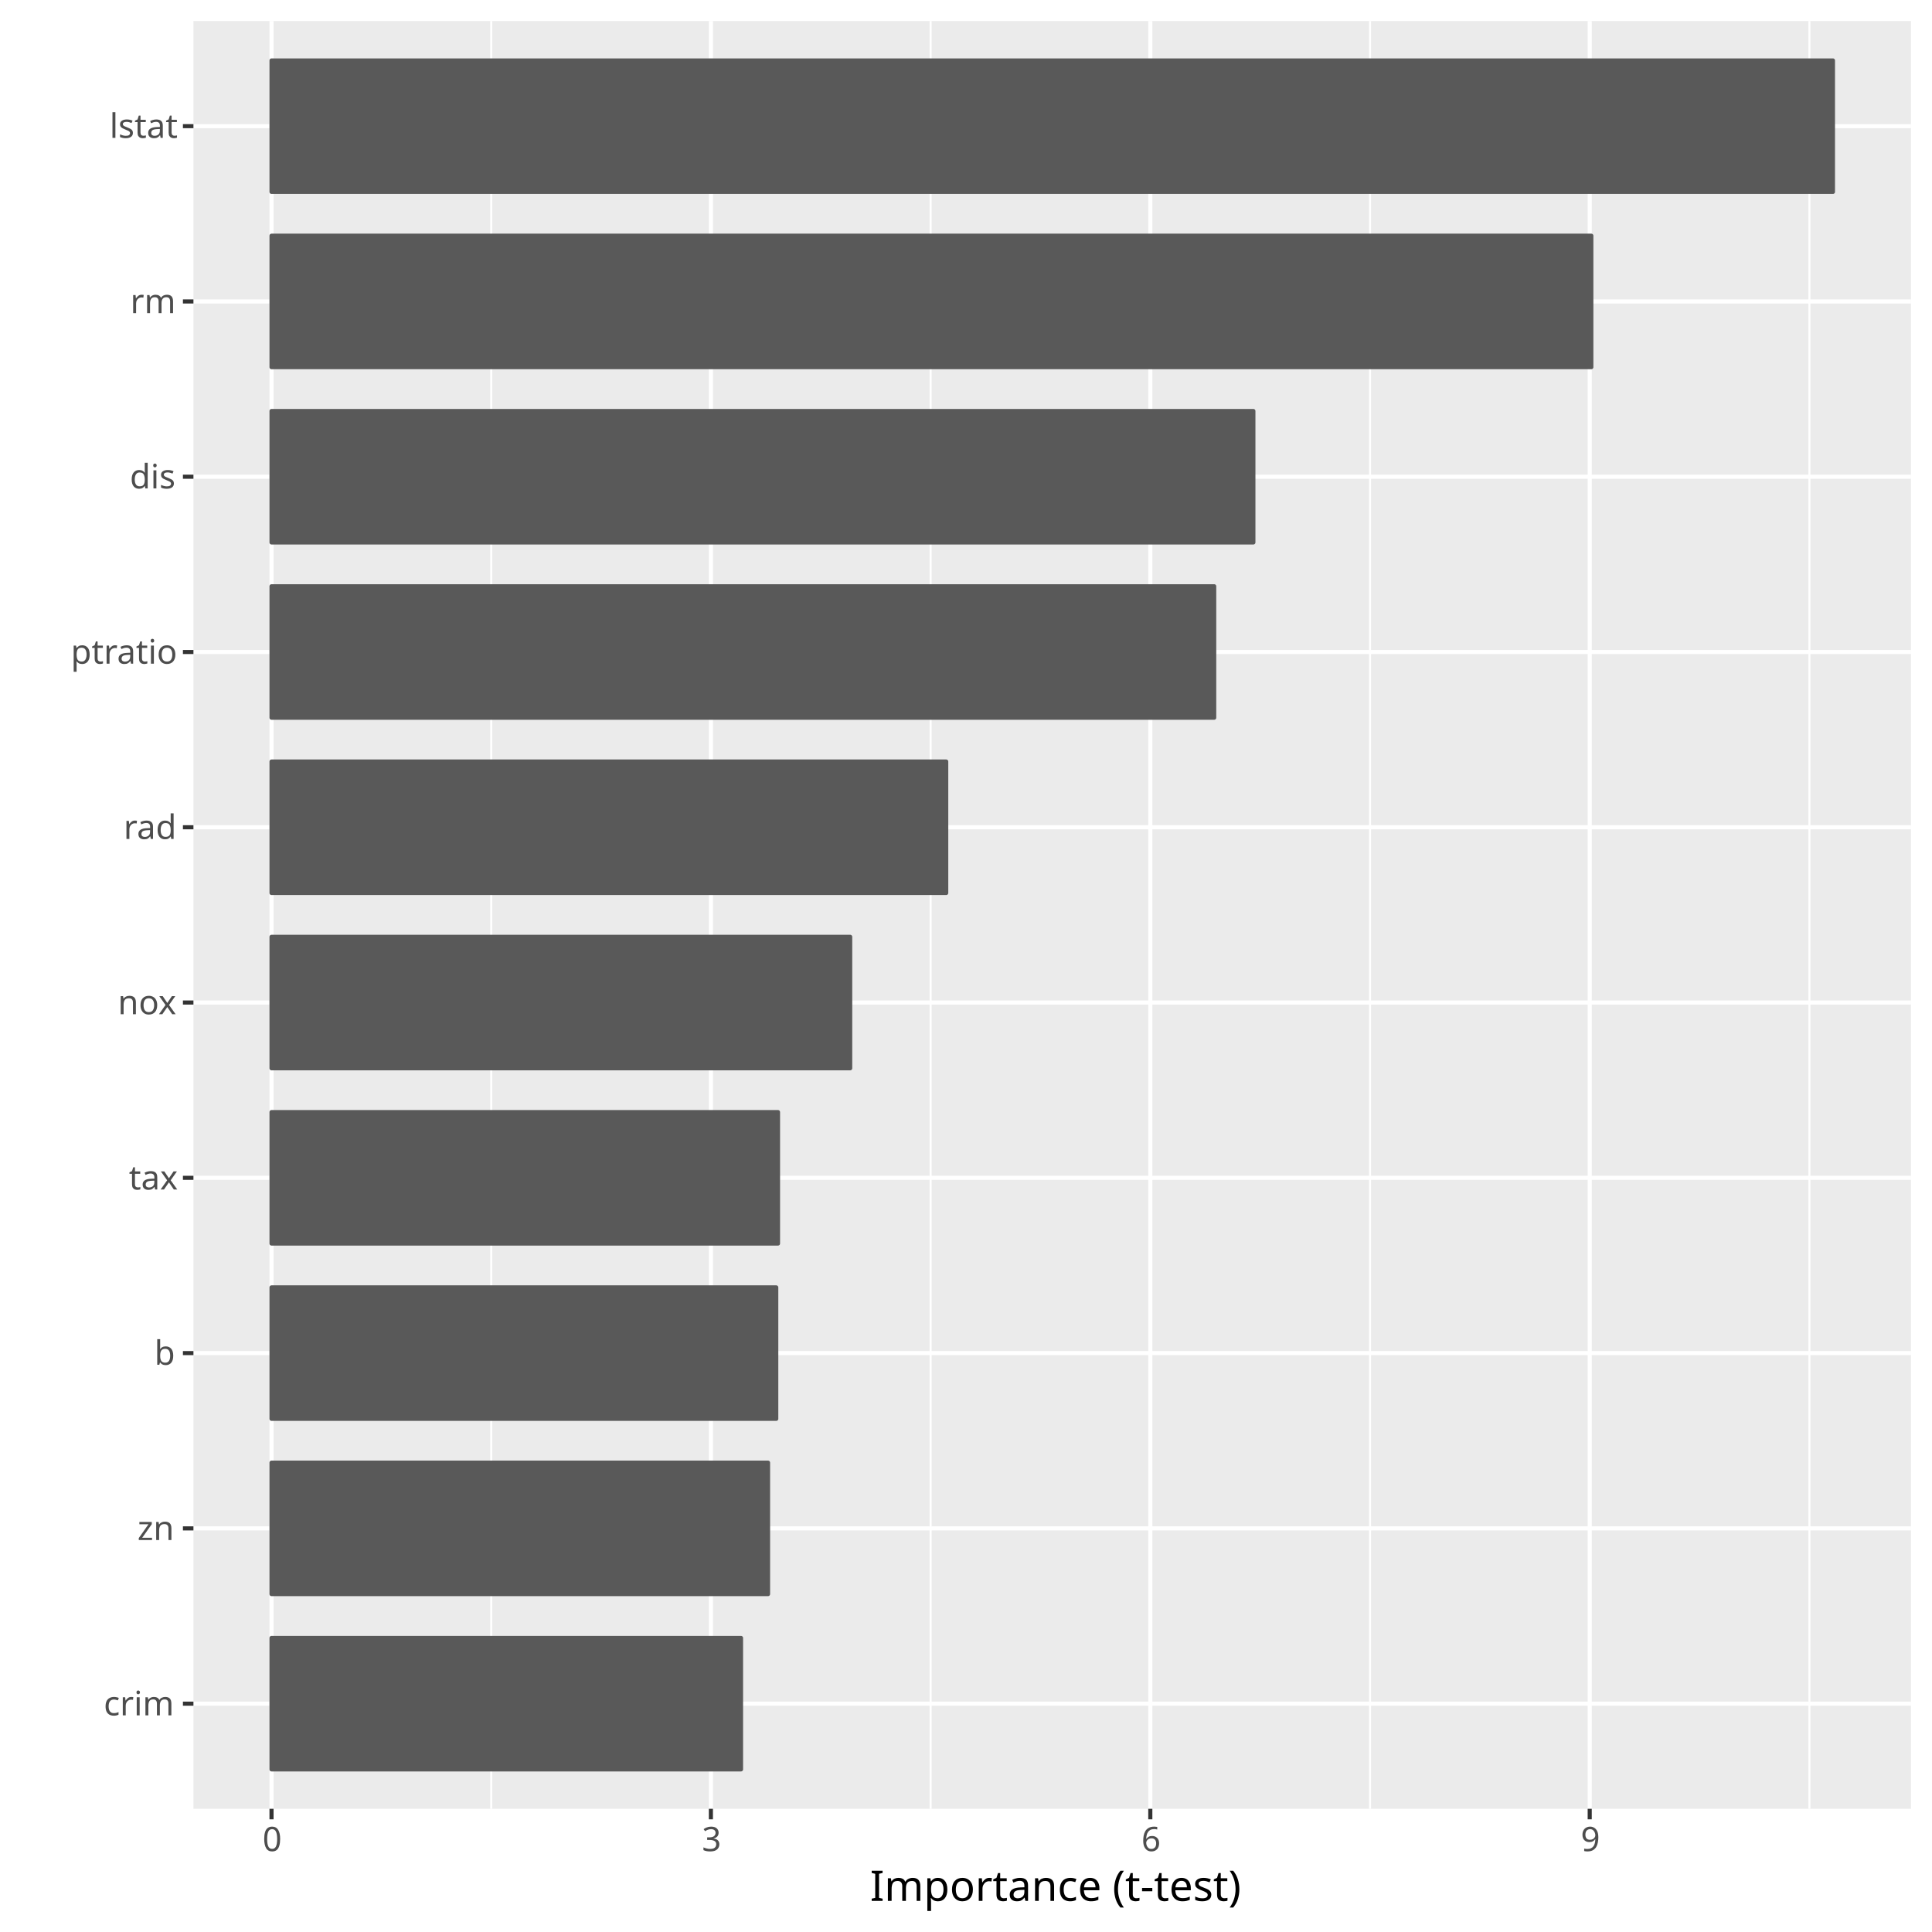
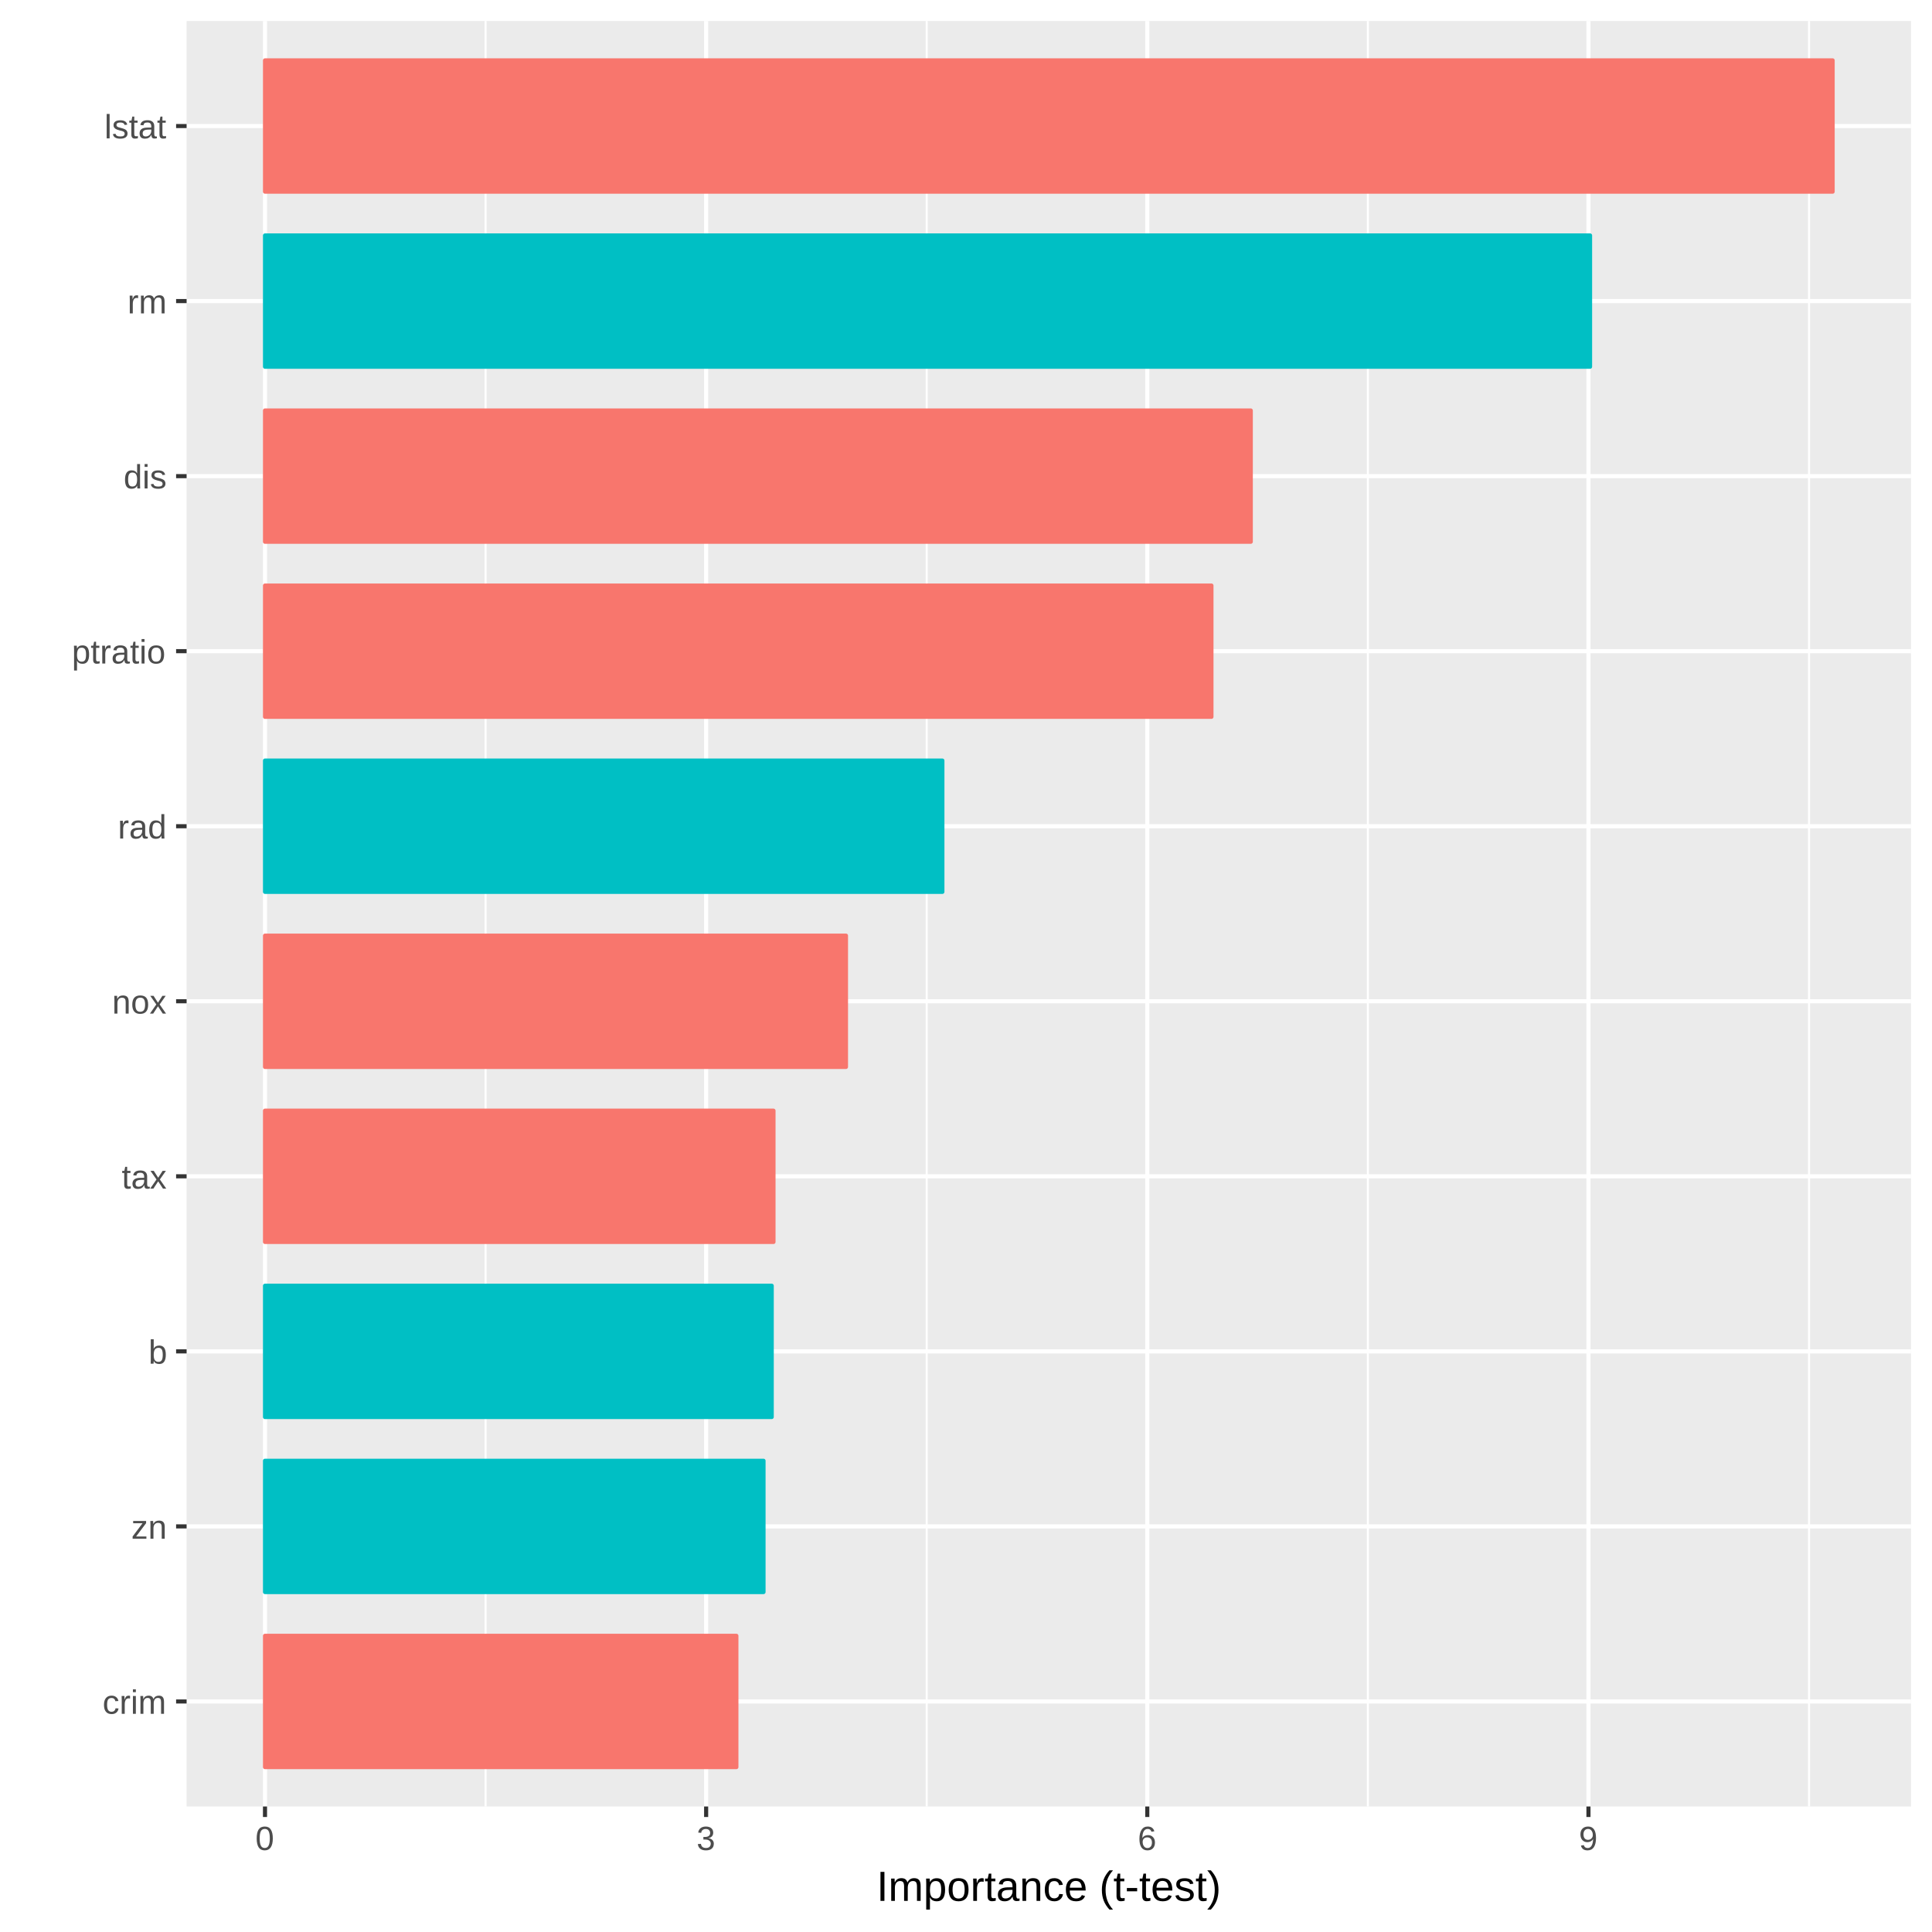
<svg xmlns="http://www.w3.org/2000/svg" viewBox="0 0 504.00 504.00">
  <defs>
    <style type="text/css">
    line, polyline, path, rect, circle {
      fill: none;
      stroke: #000000;
      stroke-linecap: round;
      stroke-linejoin: round;
      stroke-miterlimit: 10.00;
    }
  </style>
  </defs>
  <rect width="100%" height="100%" style="stroke: none; fill: #FFFFFF;" />
  <rect x="0.00" y="0.00" width="504.00" height="504.00" style="stroke-width: 1.07; stroke: #FFFFFF; fill: #FFFFFF;" />
  <defs>
-     <clipPath id="cpNTAuNDU5NHw0OTguNTIxfDQ3MS44NjZ8NS40Nzk0NQ==">
-       <rect x="50.46" y="5.48" width="448.06" height="466.39" />
+     <clipPath id="cpNDguNjc5NHw0OTguNTIxfDQ3MS4yNTd8NS40Nzk0NQ==">
+       <rect x="48.68" y="5.48" width="449.84" height="465.78" />
    </clipPath>
  </defs>
-   <rect x="50.46" y="5.48" width="448.06" height="466.39" style="stroke-width: 1.07; stroke: none; fill: #EBEBEB;" clip-path="url(#cpNTAuNDU5NHw0OTguNTIxfDQ3MS44NjZ8NS40Nzk0NQ==)" />
-   <polyline points="128.14,471.87 128.14,5.48 " style="stroke-width: 0.53; stroke: #FFFFFF; stroke-linecap: butt;" clip-path="url(#cpNTAuNDU5NHw0OTguNTIxfDQ3MS44NjZ8NS40Nzk0NQ==)" />
-   <polyline points="242.77,471.87 242.77,5.48 " style="stroke-width: 0.53; stroke: #FFFFFF; stroke-linecap: butt;" clip-path="url(#cpNTAuNDU5NHw0OTguNTIxfDQ3MS44NjZ8NS40Nzk0NQ==)" />
-   <polyline points="357.40,471.87 357.40,5.48 " style="stroke-width: 0.53; stroke: #FFFFFF; stroke-linecap: butt;" clip-path="url(#cpNTAuNDU5NHw0OTguNTIxfDQ3MS44NjZ8NS40Nzk0NQ==)" />
-   <polyline points="472.02,471.87 472.02,5.48 " style="stroke-width: 0.53; stroke: #FFFFFF; stroke-linecap: butt;" clip-path="url(#cpNTAuNDU5NHw0OTguNTIxfDQ3MS44NjZ8NS40Nzk0NQ==)" />
-   <polyline points="50.46,444.43 498.52,444.43 " style="stroke-width: 1.07; stroke: #FFFFFF; stroke-linecap: butt;" clip-path="url(#cpNTAuNDU5NHw0OTguNTIxfDQ3MS44NjZ8NS40Nzk0NQ==)" />
-   <polyline points="50.46,398.71 498.52,398.71 " style="stroke-width: 1.07; stroke: #FFFFFF; stroke-linecap: butt;" clip-path="url(#cpNTAuNDU5NHw0OTguNTIxfDQ3MS44NjZ8NS40Nzk0NQ==)" />
-   <polyline points="50.46,352.98 498.52,352.98 " style="stroke-width: 1.07; stroke: #FFFFFF; stroke-linecap: butt;" clip-path="url(#cpNTAuNDU5NHw0OTguNTIxfDQ3MS44NjZ8NS40Nzk0NQ==)" />
-   <polyline points="50.46,307.26 498.52,307.26 " style="stroke-width: 1.07; stroke: #FFFFFF; stroke-linecap: butt;" clip-path="url(#cpNTAuNDU5NHw0OTguNTIxfDQ3MS44NjZ8NS40Nzk0NQ==)" />
-   <polyline points="50.46,261.53 498.52,261.53 " style="stroke-width: 1.07; stroke: #FFFFFF; stroke-linecap: butt;" clip-path="url(#cpNTAuNDU5NHw0OTguNTIxfDQ3MS44NjZ8NS40Nzk0NQ==)" />
-   <polyline points="50.46,215.81 498.52,215.81 " style="stroke-width: 1.07; stroke: #FFFFFF; stroke-linecap: butt;" clip-path="url(#cpNTAuNDU5NHw0OTguNTIxfDQ3MS44NjZ8NS40Nzk0NQ==)" />
-   <polyline points="50.46,170.09 498.52,170.09 " style="stroke-width: 1.07; stroke: #FFFFFF; stroke-linecap: butt;" clip-path="url(#cpNTAuNDU5NHw0OTguNTIxfDQ3MS44NjZ8NS40Nzk0NQ==)" />
-   <polyline points="50.46,124.36 498.52,124.36 " style="stroke-width: 1.07; stroke: #FFFFFF; stroke-linecap: butt;" clip-path="url(#cpNTAuNDU5NHw0OTguNTIxfDQ3MS44NjZ8NS40Nzk0NQ==)" />
-   <polyline points="50.46,78.64 498.52,78.64 " style="stroke-width: 1.07; stroke: #FFFFFF; stroke-linecap: butt;" clip-path="url(#cpNTAuNDU5NHw0OTguNTIxfDQ3MS44NjZ8NS40Nzk0NQ==)" />
-   <polyline points="50.46,32.91 498.52,32.91 " style="stroke-width: 1.07; stroke: #FFFFFF; stroke-linecap: butt;" clip-path="url(#cpNTAuNDU5NHw0OTguNTIxfDQ3MS44NjZ8NS40Nzk0NQ==)" />
-   <polyline points="70.83,471.87 70.83,5.48 " style="stroke-width: 1.07; stroke: #FFFFFF; stroke-linecap: butt;" clip-path="url(#cpNTAuNDU5NHw0OTguNTIxfDQ3MS44NjZ8NS40Nzk0NQ==)" />
-   <polyline points="185.45,471.87 185.45,5.48 " style="stroke-width: 1.07; stroke: #FFFFFF; stroke-linecap: butt;" clip-path="url(#cpNTAuNDU5NHw0OTguNTIxfDQ3MS44NjZ8NS40Nzk0NQ==)" />
-   <polyline points="300.08,471.87 300.08,5.48 " style="stroke-width: 1.07; stroke: #FFFFFF; stroke-linecap: butt;" clip-path="url(#cpNTAuNDU5NHw0OTguNTIxfDQ3MS44NjZ8NS40Nzk0NQ==)" />
-   <polyline points="414.71,471.87 414.71,5.48 " style="stroke-width: 1.07; stroke: #FFFFFF; stroke-linecap: butt;" clip-path="url(#cpNTAuNDU5NHw0OTguNTIxfDQ3MS44NjZ8NS40Nzk0NQ==)" />
-   <rect x="70.83" y="427.29" width="122.48" height="34.29" style="stroke-width: 1.07; stroke: #595959; stroke-linecap: butt; fill: #595959;" clip-path="url(#cpNTAuNDU5NHw0OTguNTIxfDQ3MS44NjZ8NS40Nzk0NQ==)" />
-   <rect x="70.83" y="381.56" width="129.53" height="34.29" style="stroke-width: 1.07; stroke: #595959; stroke-linecap: butt; fill: #595959;" clip-path="url(#cpNTAuNDU5NHw0OTguNTIxfDQ3MS44NjZ8NS40Nzk0NQ==)" />
-   <rect x="70.83" y="335.84" width="131.67" height="34.29" style="stroke-width: 1.07; stroke: #595959; stroke-linecap: butt; fill: #595959;" clip-path="url(#cpNTAuNDU5NHw0OTguNTIxfDQ3MS44NjZ8NS40Nzk0NQ==)" />
-   <rect x="70.83" y="290.11" width="132.13" height="34.29" style="stroke-width: 1.07; stroke: #595959; stroke-linecap: butt; fill: #595959;" clip-path="url(#cpNTAuNDU5NHw0OTguNTIxfDQ3MS44NjZ8NS40Nzk0NQ==)" />
-   <rect x="70.83" y="244.39" width="150.96" height="34.29" style="stroke-width: 1.07; stroke: #595959; stroke-linecap: butt; fill: #595959;" clip-path="url(#cpNTAuNDU5NHw0OTguNTIxfDQ3MS44NjZ8NS40Nzk0NQ==)" />
-   <rect x="70.83" y="198.66" width="176.01" height="34.29" style="stroke-width: 1.07; stroke: #595959; stroke-linecap: butt; fill: #595959;" clip-path="url(#cpNTAuNDU5NHw0OTguNTIxfDQ3MS44NjZ8NS40Nzk0NQ==)" />
-   <rect x="70.83" y="152.94" width="245.92" height="34.29" style="stroke-width: 1.07; stroke: #595959; stroke-linecap: butt; fill: #595959;" clip-path="url(#cpNTAuNDU5NHw0OTguNTIxfDQ3MS44NjZ8NS40Nzk0NQ==)" />
-   <rect x="70.83" y="107.22" width="256.14" height="34.29" style="stroke-width: 1.07; stroke: #595959; stroke-linecap: butt; fill: #595959;" clip-path="url(#cpNTAuNDU5NHw0OTguNTIxfDQ3MS44NjZ8NS40Nzk0NQ==)" />
-   <rect x="70.83" y="61.49" width="344.30" height="34.29" style="stroke-width: 1.07; stroke: #595959; stroke-linecap: butt; fill: #595959;" clip-path="url(#cpNTAuNDU5NHw0OTguNTIxfDQ3MS44NjZ8NS40Nzk0NQ==)" />
-   <rect x="70.83" y="15.77" width="407.33" height="34.29" style="stroke-width: 1.07; stroke: #595959; stroke-linecap: butt; fill: #595959;" clip-path="url(#cpNTAuNDU5NHw0OTguNTIxfDQ3MS44NjZ8NS40Nzk0NQ==)" />
+   <rect x="48.68" y="5.48" width="449.84" height="465.78" style="stroke-width: 1.07; stroke: none; fill: #EBEBEB;" clip-path="url(#cpNDguNjc5NHw0OTguNTIxfDQ3MS4yNTd8NS40Nzk0NQ==)" />
+   <polyline points="126.67,471.26 126.67,5.48 " style="stroke-width: 0.53; stroke: #FFFFFF; stroke-linecap: butt;" clip-path="url(#cpNDguNjc5NHw0OTguNTIxfDQ3MS4yNTd8NS40Nzk0NQ==)" />
+   <polyline points="241.75,471.26 241.75,5.48 " style="stroke-width: 0.53; stroke: #FFFFFF; stroke-linecap: butt;" clip-path="url(#cpNDguNjc5NHw0OTguNTIxfDQ3MS4yNTd8NS40Nzk0NQ==)" />
+   <polyline points="356.84,471.26 356.84,5.48 " style="stroke-width: 0.53; stroke: #FFFFFF; stroke-linecap: butt;" clip-path="url(#cpNDguNjc5NHw0OTguNTIxfDQ3MS4yNTd8NS40Nzk0NQ==)" />
+   <polyline points="471.92,471.26 471.92,5.48 " style="stroke-width: 0.53; stroke: #FFFFFF; stroke-linecap: butt;" clip-path="url(#cpNDguNjc5NHw0OTguNTIxfDQ3MS4yNTd8NS40Nzk0NQ==)" />
+   <polyline points="48.68,443.86 498.52,443.86 " style="stroke-width: 1.07; stroke: #FFFFFF; stroke-linecap: butt;" clip-path="url(#cpNDguNjc5NHw0OTguNTIxfDQ3MS4yNTd8NS40Nzk0NQ==)" />
+   <polyline points="48.68,398.19 498.52,398.19 " style="stroke-width: 1.07; stroke: #FFFFFF; stroke-linecap: butt;" clip-path="url(#cpNDguNjc5NHw0OTguNTIxfDQ3MS4yNTd8NS40Nzk0NQ==)" />
+   <polyline points="48.68,352.53 498.52,352.53 " style="stroke-width: 1.07; stroke: #FFFFFF; stroke-linecap: butt;" clip-path="url(#cpNDguNjc5NHw0OTguNTIxfDQ3MS4yNTd8NS40Nzk0NQ==)" />
+   <polyline points="48.68,306.86 498.52,306.86 " style="stroke-width: 1.07; stroke: #FFFFFF; stroke-linecap: butt;" clip-path="url(#cpNDguNjc5NHw0OTguNTIxfDQ3MS4yNTd8NS40Nzk0NQ==)" />
+   <polyline points="48.68,261.20 498.52,261.20 " style="stroke-width: 1.07; stroke: #FFFFFF; stroke-linecap: butt;" clip-path="url(#cpNDguNjc5NHw0OTguNTIxfDQ3MS4yNTd8NS40Nzk0NQ==)" />
+   <polyline points="48.68,215.54 498.52,215.54 " style="stroke-width: 1.07; stroke: #FFFFFF; stroke-linecap: butt;" clip-path="url(#cpNDguNjc5NHw0OTguNTIxfDQ3MS4yNTd8NS40Nzk0NQ==)" />
+   <polyline points="48.68,169.87 498.52,169.87 " style="stroke-width: 1.07; stroke: #FFFFFF; stroke-linecap: butt;" clip-path="url(#cpNDguNjc5NHw0OTguNTIxfDQ3MS4yNTd8NS40Nzk0NQ==)" />
+   <polyline points="48.68,124.21 498.52,124.21 " style="stroke-width: 1.07; stroke: #FFFFFF; stroke-linecap: butt;" clip-path="url(#cpNDguNjc5NHw0OTguNTIxfDQ3MS4yNTd8NS40Nzk0NQ==)" />
+   <polyline points="48.68,78.54 498.52,78.54 " style="stroke-width: 1.07; stroke: #FFFFFF; stroke-linecap: butt;" clip-path="url(#cpNDguNjc5NHw0OTguNTIxfDQ3MS4yNTd8NS40Nzk0NQ==)" />
+   <polyline points="48.68,32.88 498.52,32.88 " style="stroke-width: 1.07; stroke: #FFFFFF; stroke-linecap: butt;" clip-path="url(#cpNDguNjc5NHw0OTguNTIxfDQ3MS4yNTd8NS40Nzk0NQ==)" />
+   <polyline points="69.13,471.26 69.13,5.48 " style="stroke-width: 1.07; stroke: #FFFFFF; stroke-linecap: butt;" clip-path="url(#cpNDguNjc5NHw0OTguNTIxfDQ3MS4yNTd8NS40Nzk0NQ==)" />
+   <polyline points="184.21,471.26 184.21,5.48 " style="stroke-width: 1.07; stroke: #FFFFFF; stroke-linecap: butt;" clip-path="url(#cpNDguNjc5NHw0OTguNTIxfDQ3MS4yNTd8NS40Nzk0NQ==)" />
+   <polyline points="299.29,471.26 299.29,5.48 " style="stroke-width: 1.07; stroke: #FFFFFF; stroke-linecap: butt;" clip-path="url(#cpNDguNjc5NHw0OTguNTIxfDQ3MS4yNTd8NS40Nzk0NQ==)" />
+   <polyline points="414.38,471.26 414.38,5.48 " style="stroke-width: 1.07; stroke: #FFFFFF; stroke-linecap: butt;" clip-path="url(#cpNDguNjc5NHw0OTguNTIxfDQ3MS4yNTd8NS40Nzk0NQ==)" />
+   <rect x="69.13" y="426.73" width="122.97" height="34.25" style="stroke-width: 1.07; stroke: #F8766D; stroke-linecap: butt; fill: #F8766D;" clip-path="url(#cpNDguNjc5NHw0OTguNTIxfDQ3MS4yNTd8NS40Nzk0NQ==)" />
+   <rect x="69.13" y="381.07" width="130.05" height="34.25" style="stroke-width: 1.07; stroke: #00BFC4; stroke-linecap: butt; fill: #00BFC4;" clip-path="url(#cpNDguNjc5NHw0OTguNTIxfDQ3MS4yNTd8NS40Nzk0NQ==)" />
+   <rect x="69.13" y="335.41" width="132.19" height="34.25" style="stroke-width: 1.07; stroke: #00BFC4; stroke-linecap: butt; fill: #00BFC4;" clip-path="url(#cpNDguNjc5NHw0OTguNTIxfDQ3MS4yNTd8NS40Nzk0NQ==)" />
+   <rect x="69.13" y="289.74" width="132.65" height="34.25" style="stroke-width: 1.07; stroke: #F8766D; stroke-linecap: butt; fill: #F8766D;" clip-path="url(#cpNDguNjc5NHw0OTguNTIxfDQ3MS4yNTd8NS40Nzk0NQ==)" />
+   <rect x="69.13" y="244.08" width="151.56" height="34.25" style="stroke-width: 1.07; stroke: #F8766D; stroke-linecap: butt; fill: #F8766D;" clip-path="url(#cpNDguNjc5NHw0OTguNTIxfDQ3MS4yNTd8NS40Nzk0NQ==)" />
+   <rect x="69.13" y="198.41" width="176.71" height="34.25" style="stroke-width: 1.07; stroke: #00BFC4; stroke-linecap: butt; fill: #00BFC4;" clip-path="url(#cpNDguNjc5NHw0OTguNTIxfDQ3MS4yNTd8NS40Nzk0NQ==)" />
+   <rect x="69.13" y="152.75" width="246.90" height="34.25" style="stroke-width: 1.07; stroke: #F8766D; stroke-linecap: butt; fill: #F8766D;" clip-path="url(#cpNDguNjc5NHw0OTguNTIxfDQ3MS4yNTd8NS40Nzk0NQ==)" />
+   <rect x="69.13" y="107.08" width="257.16" height="34.25" style="stroke-width: 1.07; stroke: #F8766D; stroke-linecap: butt; fill: #F8766D;" clip-path="url(#cpNDguNjc5NHw0OTguNTIxfDQ3MS4yNTd8NS40Nzk0NQ==)" />
+   <rect x="69.13" y="61.42" width="345.67" height="34.25" style="stroke-width: 1.07; stroke: #00BFC4; stroke-linecap: butt; fill: #00BFC4;" clip-path="url(#cpNDguNjc5NHw0OTguNTIxfDQ3MS4yNTd8NS40Nzk0NQ==)" />
+   <rect x="69.13" y="15.75" width="408.95" height="34.25" style="stroke-width: 1.07; stroke: #F8766D; stroke-linecap: butt; fill: #F8766D;" clip-path="url(#cpNDguNjc5NHw0OTguNTIxfDQ3MS4yNTd8NS40Nzk0NQ==)" />
  <defs>
    <clipPath id="cpMHw1MDR8NTA0fDA=">
      <rect x="0.00" y="0.00" width="504.00" height="504.00" />
    </clipPath>
  </defs>
  <g clip-path="url(#cpMHw1MDR8NTA0fDA=)">
-     <text x="27.06" y="447.48" style="font-size: 8.80px; fill: #4D4D4D; font-family: Utopia;" textLength="18.46px" lengthAdjust="spacingAndGlyphs">crim</text>
+     <text x="26.75" y="447.08" style="font-size: 8.80px; fill: #4D4D4D; font-family: Arial;" textLength="16.99px" lengthAdjust="spacingAndGlyphs">crim</text>
  </g>
  <g clip-path="url(#cpMHw1MDR8NTA0fDA=)">
-     <text x="35.86" y="401.75" style="font-size: 8.80px; fill: #4D4D4D; font-family: Utopia;" textLength="9.67px" lengthAdjust="spacingAndGlyphs">zn</text>
+     <text x="34.24" y="401.41" style="font-size: 8.80px; fill: #4D4D4D; font-family: Arial;" textLength="9.51px" lengthAdjust="spacingAndGlyphs">zn</text>
  </g>
  <g clip-path="url(#cpMHw1MDR8NTA0fDA=)">
-     <text x="40.27" y="356.03" style="font-size: 8.80px; fill: #4D4D4D; font-family: Utopia;" textLength="5.26px" lengthAdjust="spacingAndGlyphs">b</text>
+     <text x="38.74" y="355.75" style="font-size: 8.80px; fill: #4D4D4D; font-family: Arial;" textLength="5.01px" lengthAdjust="spacingAndGlyphs">b</text>
  </g>
  <g clip-path="url(#cpMHw1MDR8NTA0fDA=)">
-     <text x="33.63" y="310.31" style="font-size: 8.80px; fill: #4D4D4D; font-family: Utopia;" textLength="11.90px" lengthAdjust="spacingAndGlyphs">tax</text>
+     <text x="31.74" y="310.08" style="font-size: 8.80px; fill: #4D4D4D; font-family: Arial;" textLength="12.01px" lengthAdjust="spacingAndGlyphs">tax</text>
  </g>
  <g clip-path="url(#cpMHw1MDR8NTA0fDA=)">
-     <text x="30.73" y="264.58" style="font-size: 8.80px; fill: #4D4D4D; font-family: Utopia;" textLength="14.80px" lengthAdjust="spacingAndGlyphs">nox</text>
+     <text x="29.24" y="264.42" style="font-size: 8.80px; fill: #4D4D4D; font-family: Arial;" textLength="14.51px" lengthAdjust="spacingAndGlyphs">nox</text>
  </g>
  <g clip-path="url(#cpMHw1MDR8NTA0fDA=)">
-     <text x="32.24" y="218.86" style="font-size: 8.80px; fill: #4D4D4D; font-family: Utopia;" textLength="13.28px" lengthAdjust="spacingAndGlyphs">rad</text>
+     <text x="30.74" y="218.75" style="font-size: 8.80px; fill: #4D4D4D; font-family: Arial;" textLength="13.01px" lengthAdjust="spacingAndGlyphs">rad</text>
  </g>
  <g clip-path="url(#cpMHw1MDR8NTA0fDA=)">
-     <text x="18.47" y="173.13" style="font-size: 8.80px; fill: #4D4D4D; font-family: Utopia;" textLength="27.06px" lengthAdjust="spacingAndGlyphs">ptratio</text>
+     <text x="18.73" y="173.09" style="font-size: 8.80px; fill: #4D4D4D; font-family: Arial;" textLength="25.01px" lengthAdjust="spacingAndGlyphs">ptratio</text>
  </g>
  <g clip-path="url(#cpMHw1MDR8NTA0fDA=)">
-     <text x="33.87" y="127.41" style="font-size: 8.80px; fill: #4D4D4D; font-family: Utopia;" textLength="11.66px" lengthAdjust="spacingAndGlyphs">dis</text>
+     <text x="32.24" y="127.43" style="font-size: 8.80px; fill: #4D4D4D; font-family: Arial;" textLength="11.50px" lengthAdjust="spacingAndGlyphs">dis</text>
  </g>
  <g clip-path="url(#cpMHw1MDR8NTA0fDA=)">
-     <text x="33.99" y="81.69" style="font-size: 8.80px; fill: #4D4D4D; font-family: Utopia;" textLength="11.54px" lengthAdjust="spacingAndGlyphs">rm</text>
+     <text x="33.25" y="81.76" style="font-size: 8.80px; fill: #4D4D4D; font-family: Arial;" textLength="10.49px" lengthAdjust="spacingAndGlyphs">rm</text>
  </g>
  <g clip-path="url(#cpMHw1MDR8NTA0fDA=)">
-     <text x="28.59" y="35.96" style="font-size: 8.80px; fill: #4D4D4D; font-family: Utopia;" textLength="16.94px" lengthAdjust="spacingAndGlyphs">lstat</text>
+     <text x="27.24" y="36.10" style="font-size: 8.80px; fill: #4D4D4D; font-family: Arial;" textLength="16.51px" lengthAdjust="spacingAndGlyphs">lstat</text>
  </g>
-   <polyline points="47.72,444.43 50.46,444.43 " style="stroke-width: 1.07; stroke: #333333; stroke-linecap: butt;" clip-path="url(#cpMHw1MDR8NTA0fDA=)" />
-   <polyline points="47.72,398.71 50.46,398.71 " style="stroke-width: 1.07; stroke: #333333; stroke-linecap: butt;" clip-path="url(#cpMHw1MDR8NTA0fDA=)" />
-   <polyline points="47.72,352.98 50.46,352.98 " style="stroke-width: 1.07; stroke: #333333; stroke-linecap: butt;" clip-path="url(#cpMHw1MDR8NTA0fDA=)" />
-   <polyline points="47.72,307.26 50.46,307.26 " style="stroke-width: 1.07; stroke: #333333; stroke-linecap: butt;" clip-path="url(#cpMHw1MDR8NTA0fDA=)" />
-   <polyline points="47.72,261.53 50.46,261.53 " style="stroke-width: 1.07; stroke: #333333; stroke-linecap: butt;" clip-path="url(#cpMHw1MDR8NTA0fDA=)" />
-   <polyline points="47.72,215.81 50.46,215.81 " style="stroke-width: 1.07; stroke: #333333; stroke-linecap: butt;" clip-path="url(#cpMHw1MDR8NTA0fDA=)" />
-   <polyline points="47.72,170.09 50.46,170.09 " style="stroke-width: 1.07; stroke: #333333; stroke-linecap: butt;" clip-path="url(#cpMHw1MDR8NTA0fDA=)" />
-   <polyline points="47.72,124.36 50.46,124.36 " style="stroke-width: 1.07; stroke: #333333; stroke-linecap: butt;" clip-path="url(#cpMHw1MDR8NTA0fDA=)" />
-   <polyline points="47.72,78.64 50.46,78.64 " style="stroke-width: 1.07; stroke: #333333; stroke-linecap: butt;" clip-path="url(#cpMHw1MDR8NTA0fDA=)" />
-   <polyline points="47.72,32.91 50.46,32.91 " style="stroke-width: 1.07; stroke: #333333; stroke-linecap: butt;" clip-path="url(#cpMHw1MDR8NTA0fDA=)" />
-   <polyline points="70.83,474.61 70.83,471.87 " style="stroke-width: 1.07; stroke: #333333; stroke-linecap: butt;" clip-path="url(#cpMHw1MDR8NTA0fDA=)" />
-   <polyline points="185.45,474.61 185.45,471.87 " style="stroke-width: 1.07; stroke: #333333; stroke-linecap: butt;" clip-path="url(#cpMHw1MDR8NTA0fDA=)" />
-   <polyline points="300.08,474.61 300.08,471.87 " style="stroke-width: 1.07; stroke: #333333; stroke-linecap: butt;" clip-path="url(#cpMHw1MDR8NTA0fDA=)" />
-   <polyline points="414.71,474.61 414.71,471.87 " style="stroke-width: 1.07; stroke: #333333; stroke-linecap: butt;" clip-path="url(#cpMHw1MDR8NTA0fDA=)" />
+   <polyline points="45.94,443.86 48.68,443.86 " style="stroke-width: 1.07; stroke: #333333; stroke-linecap: butt;" clip-path="url(#cpMHw1MDR8NTA0fDA=)" />
+   <polyline points="45.94,398.19 48.68,398.19 " style="stroke-width: 1.07; stroke: #333333; stroke-linecap: butt;" clip-path="url(#cpMHw1MDR8NTA0fDA=)" />
+   <polyline points="45.94,352.53 48.68,352.53 " style="stroke-width: 1.07; stroke: #333333; stroke-linecap: butt;" clip-path="url(#cpMHw1MDR8NTA0fDA=)" />
+   <polyline points="45.94,306.86 48.68,306.86 " style="stroke-width: 1.07; stroke: #333333; stroke-linecap: butt;" clip-path="url(#cpMHw1MDR8NTA0fDA=)" />
+   <polyline points="45.94,261.20 48.68,261.20 " style="stroke-width: 1.07; stroke: #333333; stroke-linecap: butt;" clip-path="url(#cpMHw1MDR8NTA0fDA=)" />
+   <polyline points="45.94,215.54 48.68,215.54 " style="stroke-width: 1.07; stroke: #333333; stroke-linecap: butt;" clip-path="url(#cpMHw1MDR8NTA0fDA=)" />
+   <polyline points="45.94,169.87 48.68,169.87 " style="stroke-width: 1.07; stroke: #333333; stroke-linecap: butt;" clip-path="url(#cpMHw1MDR8NTA0fDA=)" />
+   <polyline points="45.94,124.21 48.68,124.21 " style="stroke-width: 1.07; stroke: #333333; stroke-linecap: butt;" clip-path="url(#cpMHw1MDR8NTA0fDA=)" />
+   <polyline points="45.94,78.54 48.68,78.54 " style="stroke-width: 1.07; stroke: #333333; stroke-linecap: butt;" clip-path="url(#cpMHw1MDR8NTA0fDA=)" />
+   <polyline points="45.94,32.88 48.68,32.88 " style="stroke-width: 1.07; stroke: #333333; stroke-linecap: butt;" clip-path="url(#cpMHw1MDR8NTA0fDA=)" />
+   <polyline points="69.13,474.00 69.13,471.26 " style="stroke-width: 1.07; stroke: #333333; stroke-linecap: butt;" clip-path="url(#cpMHw1MDR8NTA0fDA=)" />
+   <polyline points="184.21,474.00 184.21,471.26 " style="stroke-width: 1.07; stroke: #333333; stroke-linecap: butt;" clip-path="url(#cpMHw1MDR8NTA0fDA=)" />
+   <polyline points="299.29,474.00 299.29,471.26 " style="stroke-width: 1.07; stroke: #333333; stroke-linecap: butt;" clip-path="url(#cpMHw1MDR8NTA0fDA=)" />
+   <polyline points="414.38,474.00 414.38,471.26 " style="stroke-width: 1.07; stroke: #333333; stroke-linecap: butt;" clip-path="url(#cpMHw1MDR8NTA0fDA=)" />
  <g clip-path="url(#cpMHw1MDR8NTA0fDA=)">
-     <text x="68.49" y="482.89" style="font-size: 8.80px; fill: #4D4D4D; font-family: Utopia;" textLength="4.66px" lengthAdjust="spacingAndGlyphs">0</text>
+     <text x="66.62" y="482.63" style="font-size: 8.80px; fill: #4D4D4D; font-family: Arial;" textLength="5.01px" lengthAdjust="spacingAndGlyphs">0</text>
  </g>
  <g clip-path="url(#cpMHw1MDR8NTA0fDA=)">
-     <text x="183.12" y="482.89" style="font-size: 8.80px; fill: #4D4D4D; font-family: Utopia;" textLength="4.66px" lengthAdjust="spacingAndGlyphs">3</text>
+     <text x="181.71" y="482.63" style="font-size: 8.80px; fill: #4D4D4D; font-family: Arial;" textLength="5.01px" lengthAdjust="spacingAndGlyphs">3</text>
  </g>
  <g clip-path="url(#cpMHw1MDR8NTA0fDA=)">
-     <text x="297.75" y="482.89" style="font-size: 8.80px; fill: #4D4D4D; font-family: Utopia;" textLength="4.66px" lengthAdjust="spacingAndGlyphs">6</text>
+     <text x="296.79" y="482.63" style="font-size: 8.80px; fill: #4D4D4D; font-family: Arial;" textLength="5.01px" lengthAdjust="spacingAndGlyphs">6</text>
  </g>
  <g clip-path="url(#cpMHw1MDR8NTA0fDA=)">
-     <text x="412.38" y="482.89" style="font-size: 8.80px; fill: #4D4D4D; font-family: Utopia;" textLength="4.66px" lengthAdjust="spacingAndGlyphs">9</text>
+     <text x="411.88" y="482.63" style="font-size: 8.80px; fill: #4D4D4D; font-family: Arial;" textLength="5.01px" lengthAdjust="spacingAndGlyphs">9</text>
  </g>
  <g clip-path="url(#cpMHw1MDR8NTA0fDA=)">
-     <text x="226.96" y="495.88" style="font-size: 11.00px; font-family: Utopia;" textLength="95.05px" lengthAdjust="spacingAndGlyphs">Importance (t-test)</text>
+     <text x="228.67" y="495.88" style="font-size: 11.00px; font-family: Arial;" textLength="89.86px" lengthAdjust="spacingAndGlyphs">Importance (t-test)</text>
  </g>
</svg>
